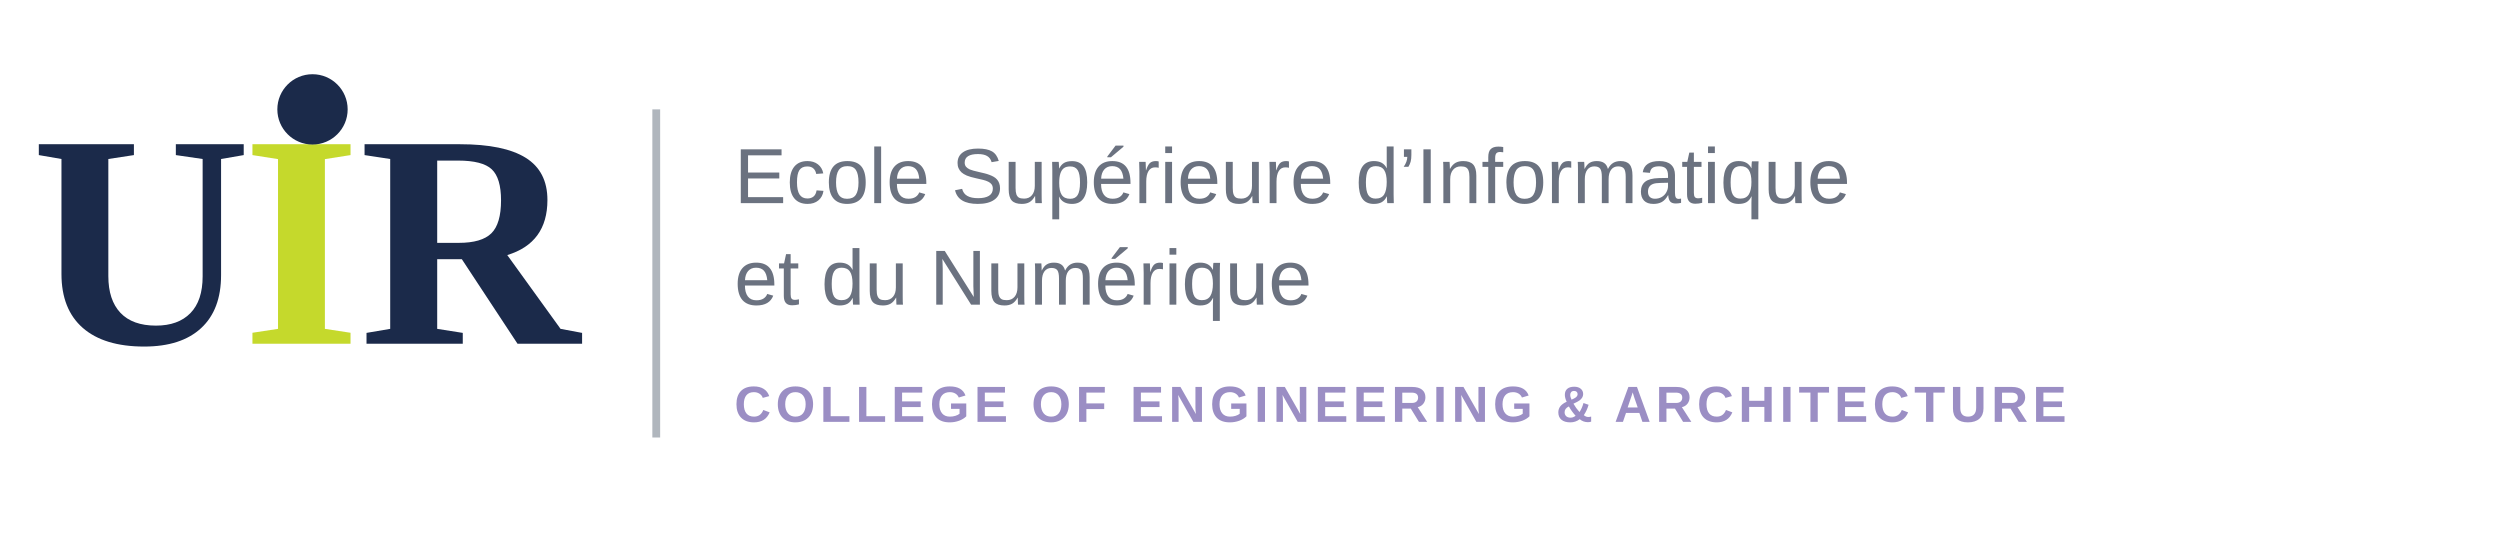
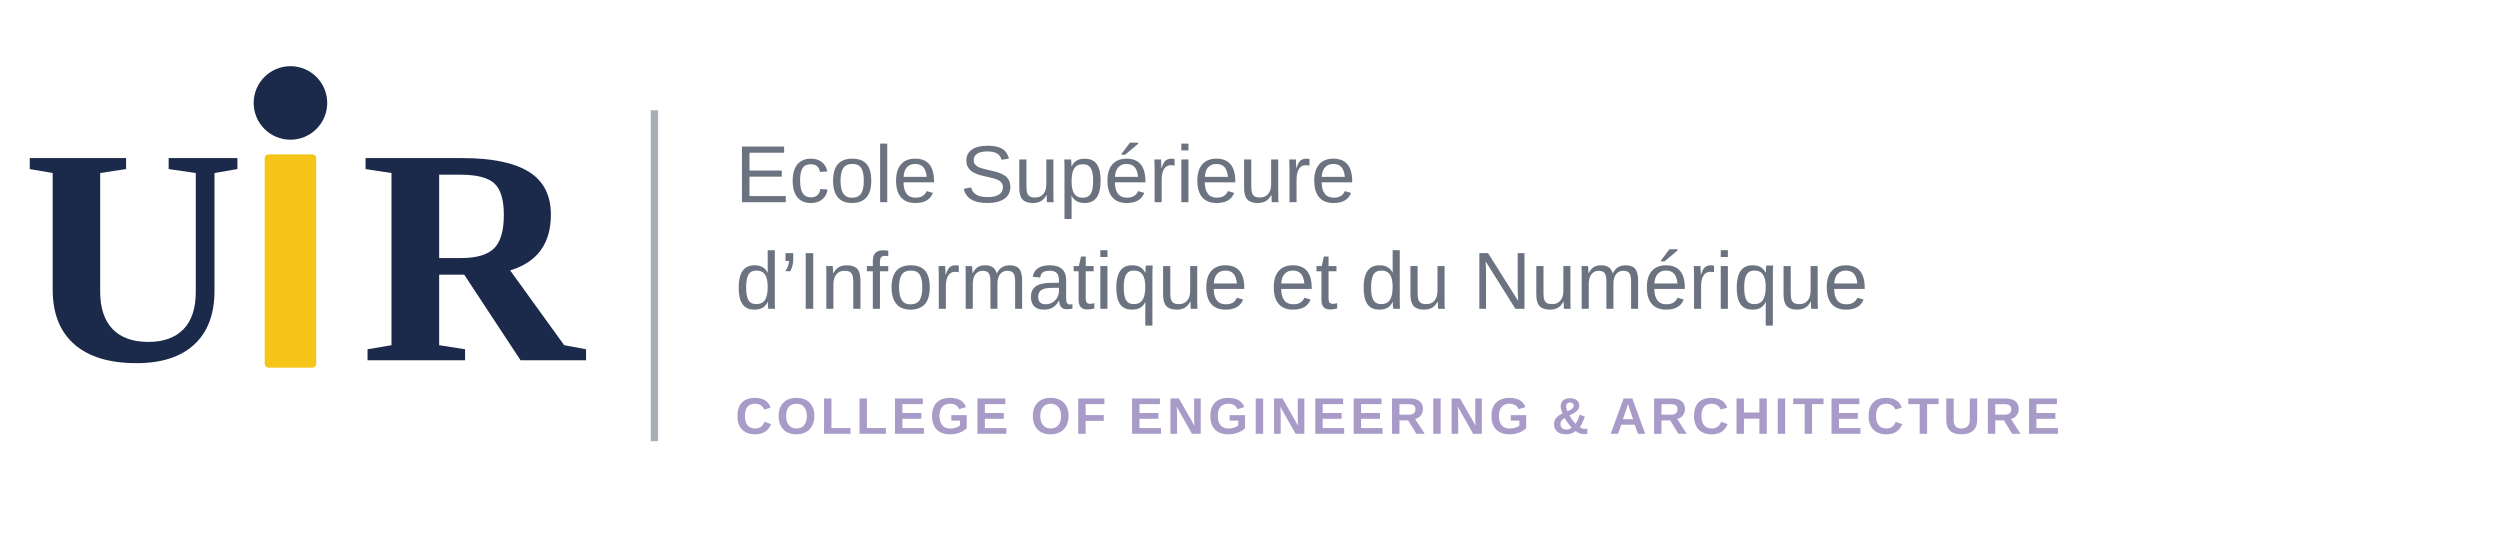
- <svg xmlns="http://www.w3.org/2000/svg" viewBox="0 0 640 140" role="img" aria-label="Ecole Supérieure d’Informatique et du Numérique — UIR">
-   <text x="8" y="88" font-family="Georgia, 'Times New Roman', serif" font-size="78" font-weight="700" fill="#1B2A4A">U</text>
-   <text x="62" y="88" font-family="Georgia, 'Times New Roman', serif" font-size="78" font-weight="700" fill="#C5D92C">I</text>
-   <circle cx="80" cy="28" r="9" fill="#1B2A4A" />
-   <text x="92" y="88" font-family="Georgia, 'Times New Roman', serif" font-size="78" font-weight="700" fill="#1B2A4A">R</text>
-   <line x1="168" y1="28" x2="168" y2="112" stroke="#B0B6BD" stroke-width="2" />
-   <text x="188" y="52" font-family="Arial, Helvetica, sans-serif" font-size="20" font-weight="500" fill="#6B7280">Ecole Supérieure d’Informatique</text>
-   <text x="188" y="78" font-family="Arial, Helvetica, sans-serif" font-size="20" font-weight="500" fill="#6B7280">et du Numérique</text>
-   <text x="188" y="108" font-family="Arial, Helvetica, sans-serif" font-size="13" font-weight="600" letter-spacing="1.2" fill="#9B8EC4">COLLEGE OF ENGINEERING &amp; ARCHITECTURE</text>
+ <svg xmlns="http://www.w3.org/2000/svg" viewBox="0 0 680 150" role="img" aria-label="Ecole Supérieure d’Informatique et du Numérique — UIR">
+   <text x="6" y="98" font-family="Georgia, 'Times New Roman', serif" font-size="84" font-weight="700" fill="#1B2A4A">U</text>
+   <rect x="72" y="42" width="14" height="58" rx="1" fill="#F5C518" />
+   <circle cx="79" cy="28" r="10" fill="#1B2A4A" />
+   <text x="98" y="98" font-family="Georgia, 'Times New Roman', serif" font-size="84" font-weight="700" fill="#1B2A4A">R</text>
+   <line x1="178" y1="30" x2="178" y2="120" stroke="#A8AEB5" stroke-width="2" />
+   <text x="200" y="55" font-family="Arial, Helvetica, sans-serif" font-size="22" font-weight="500" fill="#6B7280">Ecole Supérieure</text>
+   <text x="200" y="84" font-family="Arial, Helvetica, sans-serif" font-size="22" font-weight="500" fill="#6B7280">d’Informatique et du Numérique</text>
+   <text x="200" y="118" font-family="Arial, Helvetica, sans-serif" font-size="14" font-weight="600" letter-spacing="1.1" fill="#A89BC8">COLLEGE OF ENGINEERING &amp; ARCHITECTURE</text>
</svg>
